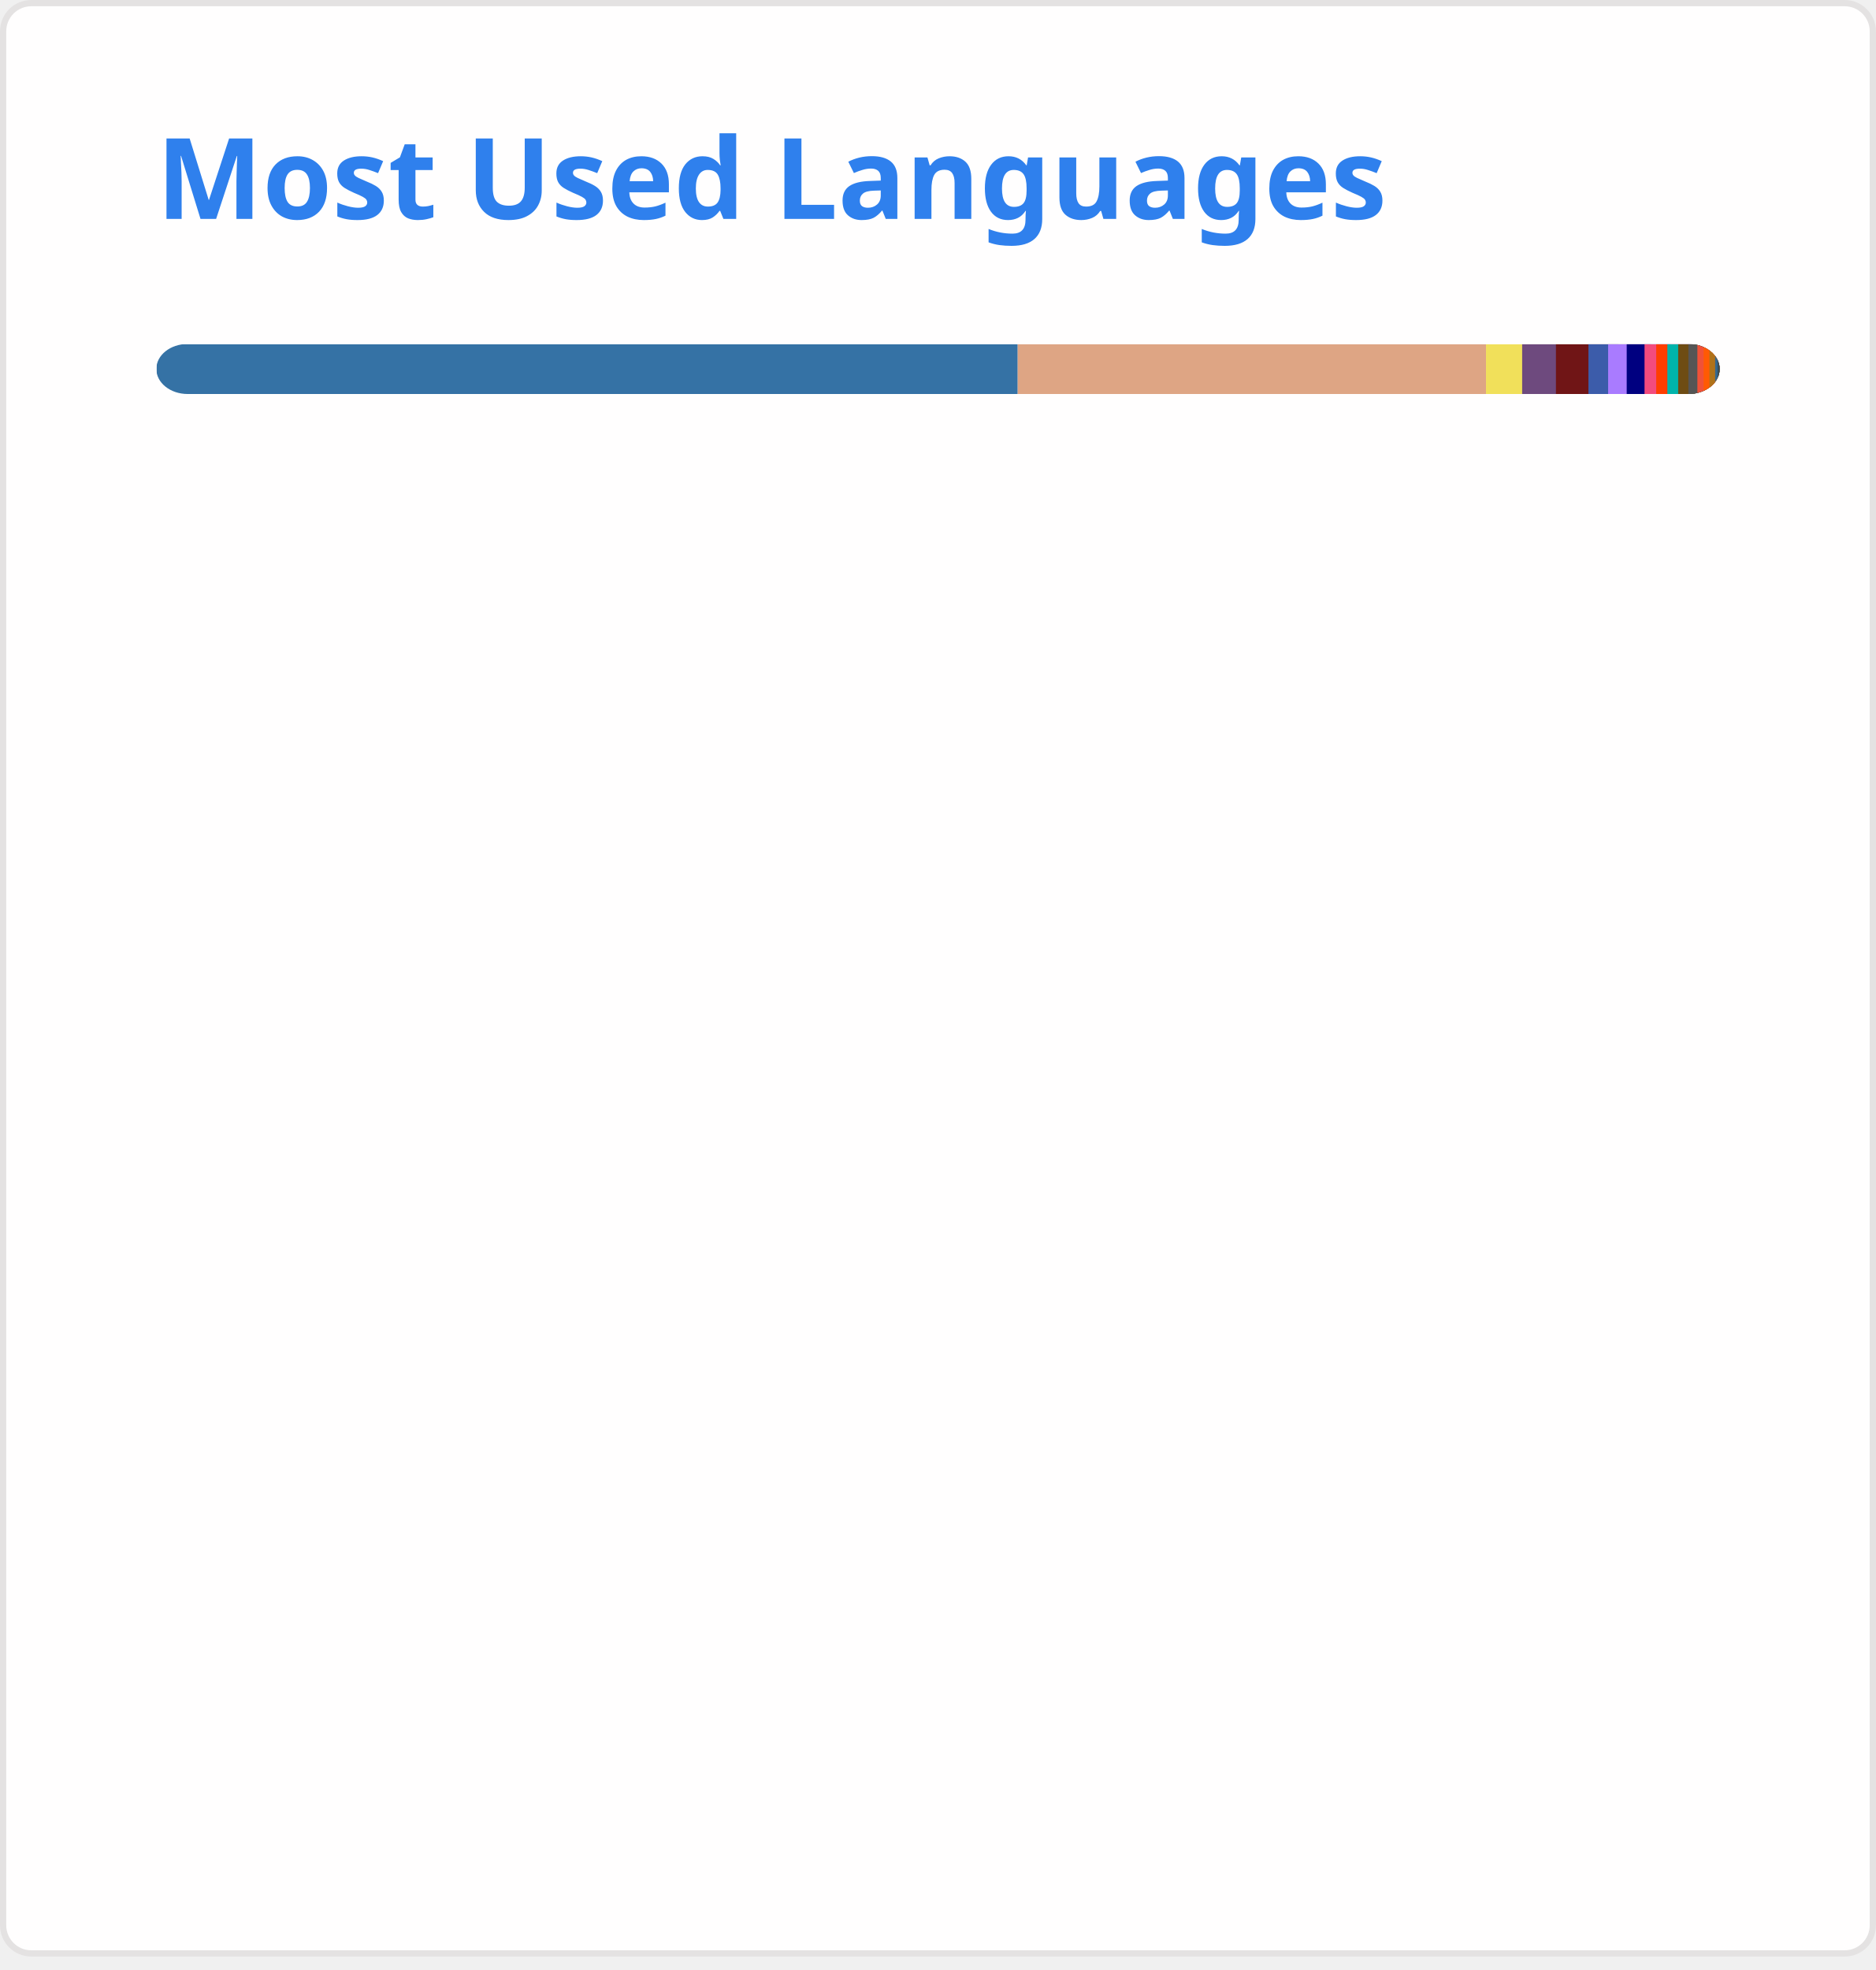
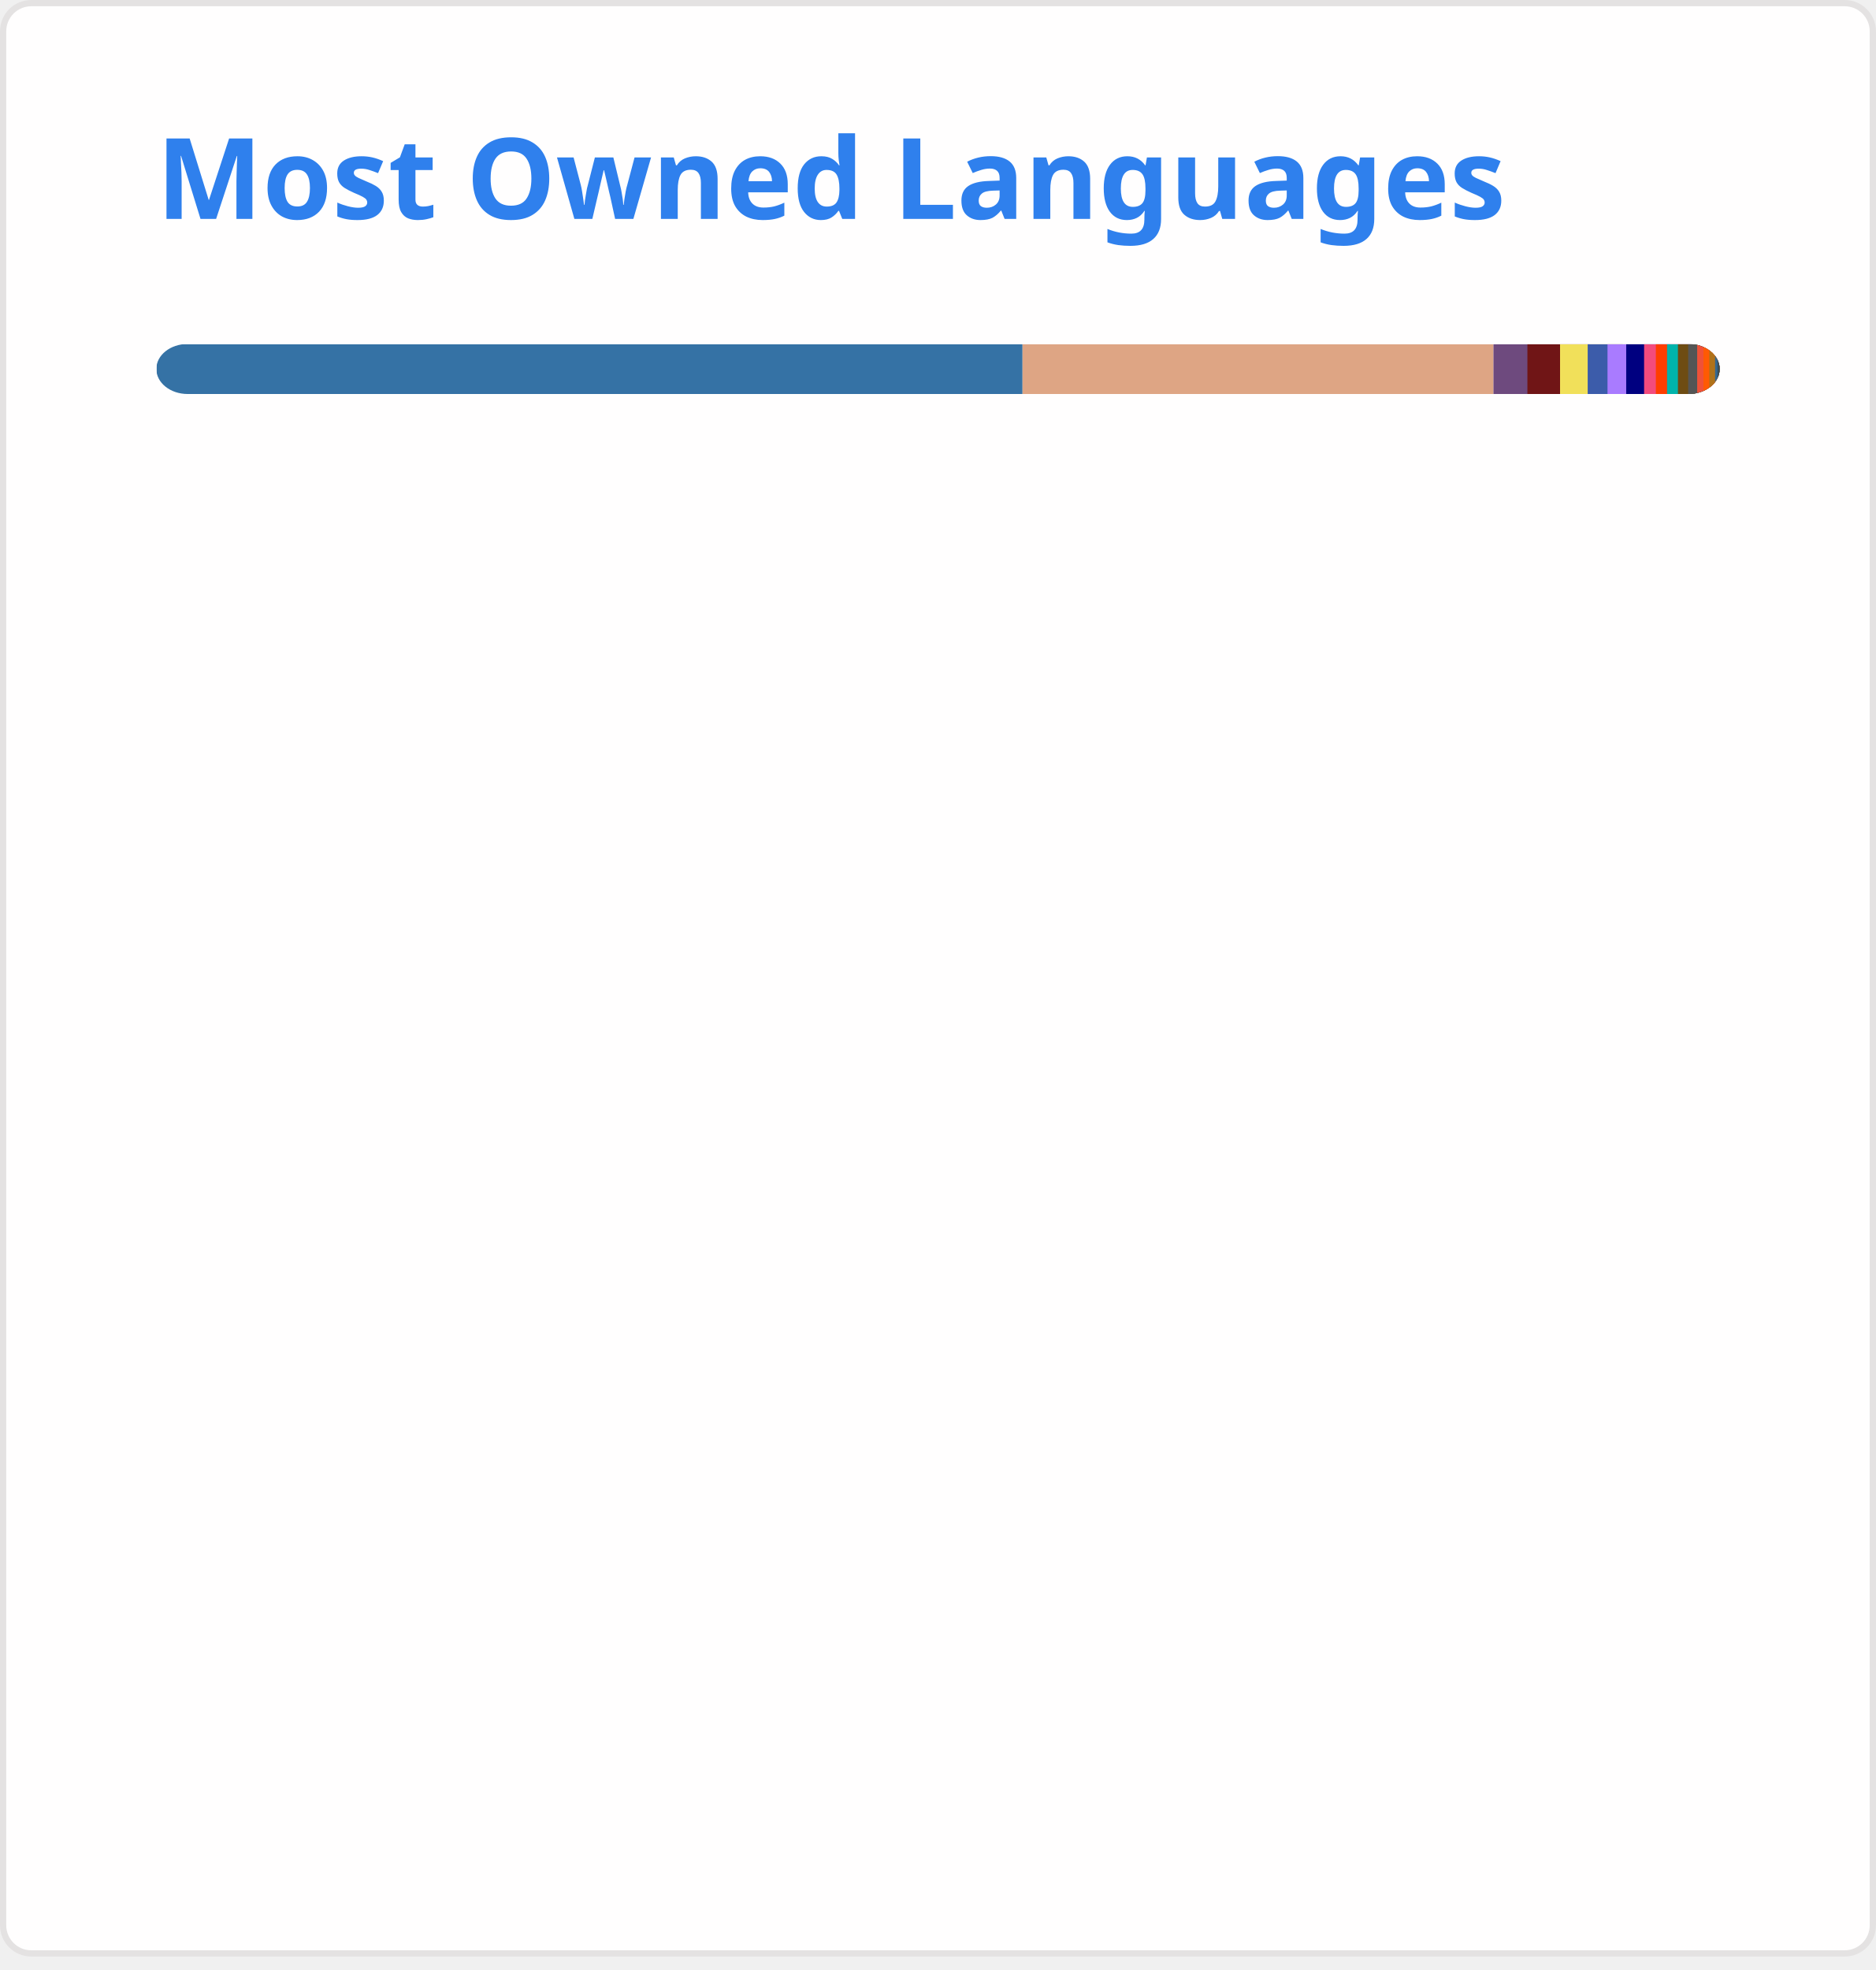
<svg xmlns="http://www.w3.org/2000/svg" width="300" height="315" viewBox="0 0 300 315" fill="none" role="img" aria-labelledby="descId">
  <style>
.header {
font: 600 18px 'Segoe UI', Ubuntu, Sans-Serif;
fill: #2f80ed;
animation: fadeInAnimation 0.8s ease-in-out forwards;
}
@supports(-moz-appearance: auto) {
/* Selector detects Firefox */
.header { font-size: 15.5px; }
}

@keyframes slideInAnimation {
from {
width: 0;
}
to {
width: calc(100%-100px);
}
}
@keyframes growWidthAnimation {
from {
width: 0;
}
to {
width: 100%;
}
}
.stat {
font: 600 14px 'Segoe UI', Ubuntu, "Helvetica Neue", Sans-Serif; fill: #434d58;
}
@supports(-moz-appearance: auto) {
/* Selector detects Firefox */
.stat { font-size:12px; }
}
.bold { font-weight: 700 }
.lang-name {
font: 400 11px "Segoe UI", Ubuntu, Sans-Serif;
fill: #434d58;
}
.stagger {
opacity: 0;
animation: fadeInAnimation 0.3s ease-in-out forwards;
}
#rect-mask rect{
animation: slideInAnimation 1s ease-in-out forwards;
}
.lang-progress{
animation: growWidthAnimation 0.6s ease-in-out forwards;
}



/* Animations */
@keyframes scaleInAnimation {
from {
transform: translate(-5px, 5px) scale(0);
}
to {
transform: translate(-5px, 5px) scale(1);
}
}
@keyframes fadeInAnimation {
from {
opacity: 0;
}
to {
opacity: 1;
}
}


</style>
  <rect data-testid="card-bg" x="0.5" y="0.5" rx="4.5" height="99%" stroke="#e4e2e2" width="299" fill="#fffefe" stroke-opacity="1" />
  <g data-testid="card-title" transform="translate(25, 35)">
    <g transform="translate(0, 0)">
-       <text x="0" y="0" class="header" data-testid="header">Most Used Languages</text>
+       <text x="0" y="0" class="header" data-testid="header">Most Owned Languages</text>
    </g>
  </g>
  <g data-testid="main-card-body" transform="translate(0, 55)">
    <svg data-testid="lang-items" x="25">
      <mask id="rect-mask">
        <rect x="0" y="0" width="250" height="8" fill="white" rx="5" />
      </mask>
-       <rect mask="url(#rect-mask)" data-testid="lang-progress" x="0" y="0" width="137.75" height="8" fill="#3572A5" />
-       <rect mask="url(#rect-mask)" data-testid="lang-progress" x="137.75" y="0" width="74.89" height="8" fill="#dea584" />
-       <rect mask="url(#rect-mask)" data-testid="lang-progress" x="212.64" y="0" width="15.78" height="8" fill="#f1e05a" />
-       <rect mask="url(#rect-mask)" data-testid="lang-progress" x="218.42" y="0" width="15.4" height="8" fill="#6e4a7e" />
-       <rect mask="url(#rect-mask)" data-testid="lang-progress" x="223.82" y="0" width="15.2" height="8" fill="#701516" />
-       <rect mask="url(#rect-mask)" data-testid="lang-progress" x="229.02" y="0" width="13.15" height="8" fill="#3c5caa" />
-       <rect mask="url(#rect-mask)" data-testid="lang-progress" x="232.17" y="0" width="12.97" height="8" fill="#A97BFF" />
-       <rect mask="url(#rect-mask)" data-testid="lang-progress" x="235.14" y="0" width="12.85" height="8" fill="#000080" />
-       <rect mask="url(#rect-mask)" data-testid="lang-progress" x="237.99" y="0" width="11.87" height="8" fill="#f34b7d" />
-       <rect mask="url(#rect-mask)" data-testid="lang-progress" x="239.86" y="0" width="11.78" height="8" fill="#ff3e00" />
-       <rect mask="url(#rect-mask)" data-testid="lang-progress" x="241.64" y="0" width="11.73" height="8" fill="#00B4AB" />
-       <rect mask="url(#rect-mask)" data-testid="lang-progress" x="243.37" y="0" width="11.63" height="8" fill="#6E4C13" />
-       <rect mask="url(#rect-mask)" data-testid="lang-progress" x="245" y="0" width="11.44" height="8" fill="#555555" />
-       <rect mask="url(#rect-mask)" data-testid="lang-progress" x="246.44" y="0" width="11" height="8" fill="#F05138" />
-       <rect mask="url(#rect-mask)" data-testid="lang-progress" x="247.44" y="0" width="10.93" height="8" fill="#ff5a03" />
-       <rect mask="url(#rect-mask)" data-testid="lang-progress" x="248.37" y="0" width="10.91" height="8" fill="#b07219" />
-       <rect mask="url(#rect-mask)" data-testid="lang-progress" x="249.28" y="0" width="10.39" height="8" fill="#336790" />
-       <rect mask="url(#rect-mask)" data-testid="lang-progress" x="249.67" y="0" width="10.33" height="8" fill="#384d54" />
+       <rect mask="url(#rect-mask)" data-testid="lang-progress" x="0" y="0" width="138.52" height="8" fill="#3572A5" />
+       <rect mask="url(#rect-mask)" data-testid="lang-progress" x="138.52" y="0" width="75.31" height="8" fill="#dea584" />
+       <rect mask="url(#rect-mask)" data-testid="lang-progress" x="213.83" y="0" width="15.43" height="8" fill="#6e4a7e" />
+       <rect mask="url(#rect-mask)" data-testid="lang-progress" x="219.26" y="0" width="15.22" height="8" fill="#701516" />
+       <rect mask="url(#rect-mask)" data-testid="lang-progress" x="224.48" y="0" width="14.42" height="8" fill="#f1e05a" />
+       <rect mask="url(#rect-mask)" data-testid="lang-progress" x="228.9" y="0" width="13.17" height="8" fill="#3c5caa" />
+       <rect mask="url(#rect-mask)" data-testid="lang-progress" x="232.07" y="0" width="12.99" height="8" fill="#A97BFF" />
+       <rect mask="url(#rect-mask)" data-testid="lang-progress" x="235.06" y="0" width="12.86" height="8" fill="#000080" />
+       <rect mask="url(#rect-mask)" data-testid="lang-progress" x="237.92" y="0" width="11.88" height="8" fill="#f34b7d" />
+       <rect mask="url(#rect-mask)" data-testid="lang-progress" x="239.8" y="0" width="11.79" height="8" fill="#ff3e00" />
+       <rect mask="url(#rect-mask)" data-testid="lang-progress" x="241.59" y="0" width="11.74" height="8" fill="#00B4AB" />
+       <rect mask="url(#rect-mask)" data-testid="lang-progress" x="243.33" y="0" width="11.64" height="8" fill="#6E4C13" />
+       <rect mask="url(#rect-mask)" data-testid="lang-progress" x="244.97" y="0" width="11.44" height="8" fill="#555555" />
+       <rect mask="url(#rect-mask)" data-testid="lang-progress" x="246.41" y="0" width="11" height="8" fill="#F05138" />
+       <rect mask="url(#rect-mask)" data-testid="lang-progress" x="247.41" y="0" width="10.94" height="8" fill="#ff5a03" />
+       <rect mask="url(#rect-mask)" data-testid="lang-progress" x="248.35" y="0" width="10.92" height="8" fill="#b07219" />
+       <rect mask="url(#rect-mask)" data-testid="lang-progress" x="249.27" y="0" width="10.39" height="8" fill="#336790" />
+       <rect mask="url(#rect-mask)" data-testid="lang-progress" x="249.66" y="0" width="10.33" height="8" fill="#384d54" />
      <g transform="translate(0, 25)">
        <g transform="translate(0, 0)">
          <g transform="translate(0, 0)">
            <g class="stagger" style="animation-delay: 450ms">
              <circle cx="5" cy="6" r="5" fill="#3572A5" />
              <text data-testid="lang-name" x="15" y="10" class="lang-name">
- Python 55.10%
+ Python 2.6 MB
</text>
            </g>
          </g>
          <g transform="translate(0, 25)">
            <g class="stagger" style="animation-delay: 600ms">
              <circle cx="5" cy="6" r="5" fill="#dea584" />
              <text data-testid="lang-name" x="15" y="10" class="lang-name">
- Rust 29.96%
+ Rust 1.4 MB
</text>
            </g>
          </g>
          <g transform="translate(0, 50)">
            <g class="stagger" style="animation-delay: 750ms">
-               <circle cx="5" cy="6" r="5" fill="#f1e05a" />
-               <text data-testid="lang-name" x="15" y="10" class="lang-name">
- JavaScript 2.31%
+               <circle cx="5" cy="6" r="5" fill="#6e4a7e" />
+               <text data-testid="lang-name" x="15" y="10" class="lang-name">
+ Elixir 103.3 KB
</text>
            </g>
          </g>
          <g transform="translate(0, 75)">
            <g class="stagger" style="animation-delay: 900ms">
-               <circle cx="5" cy="6" r="5" fill="#6e4a7e" />
-               <text data-testid="lang-name" x="15" y="10" class="lang-name">
- Elixir 2.16%
+               <circle cx="5" cy="6" r="5" fill="#701516" />
+               <text data-testid="lang-name" x="15" y="10" class="lang-name">
+ Ruby 99.5 KB
</text>
            </g>
          </g>
          <g transform="translate(0, 100)">
            <g class="stagger" style="animation-delay: 1050ms">
-               <circle cx="5" cy="6" r="5" fill="#701516" />
-               <text data-testid="lang-name" x="15" y="10" class="lang-name">
- Ruby 2.08%
+               <circle cx="5" cy="6" r="5" fill="#f1e05a" />
+               <text data-testid="lang-name" x="15" y="10" class="lang-name">
+ JavaScript 84.2 KB
</text>
            </g>
          </g>
          <g transform="translate(0, 125)">
            <g class="stagger" style="animation-delay: 1200ms">
              <circle cx="5" cy="6" r="5" fill="#3c5caa" />
              <text data-testid="lang-name" x="15" y="10" class="lang-name">
- Racket 1.26%
+ Racket 60.4 KB
</text>
            </g>
          </g>
          <g transform="translate(0, 150)">
            <g class="stagger" style="animation-delay: 1350ms">
              <circle cx="5" cy="6" r="5" fill="#A97BFF" />
              <text data-testid="lang-name" x="15" y="10" class="lang-name">
- Kotlin 1.19%
+ Kotlin 56.9 KB
</text>
            </g>
          </g>
          <g transform="translate(0, 175)">
            <g class="stagger" style="animation-delay: 1500ms">
              <circle cx="5" cy="6" r="5" fill="#000080" />
              <text data-testid="lang-name" x="15" y="10" class="lang-name">
- Lua 1.14%
+ Lua 54.5 KB
</text>
            </g>
          </g>
          <g transform="translate(0, 200)">
            <g class="stagger" style="animation-delay: 1650ms">
              <circle cx="5" cy="6" r="5" fill="#f34b7d" />
              <text data-testid="lang-name" x="15" y="10" class="lang-name">
- C++ 0.75%
+ C++ 35.9 KB
</text>
            </g>
          </g>
        </g>
        <g transform="translate(150, 0)">
          <g transform="translate(0, 0)">
            <g class="stagger" style="animation-delay: 450ms">
              <circle cx="5" cy="6" r="5" fill="#ff3e00" />
              <text data-testid="lang-name" x="15" y="10" class="lang-name">
- Svelte 0.71%
+ Svelte 34.2 KB
</text>
            </g>
          </g>
          <g transform="translate(0, 25)">
            <g class="stagger" style="animation-delay: 600ms">
              <circle cx="5" cy="6" r="5" fill="#00B4AB" />
              <text data-testid="lang-name" x="15" y="10" class="lang-name">
- Dart 0.69%
+ Dart 33.2 KB
</text>
            </g>
          </g>
          <g transform="translate(0, 50)">
            <g class="stagger" style="animation-delay: 750ms">
              <circle cx="5" cy="6" r="5" fill="#6E4C13" />
              <text data-testid="lang-name" x="15" y="10" class="lang-name">
- Assembly 0.65%
+ Assembly 31.1 KB
</text>
            </g>
          </g>
          <g transform="translate(0, 75)">
            <g class="stagger" style="animation-delay: 900ms">
              <circle cx="5" cy="6" r="5" fill="#555555" />
              <text data-testid="lang-name" x="15" y="10" class="lang-name">
- C 0.57%
+ C 27.5 KB
</text>
            </g>
          </g>
          <g transform="translate(0, 100)">
            <g class="stagger" style="animation-delay: 1050ms">
              <circle cx="5" cy="6" r="5" fill="#F05138" />
              <text data-testid="lang-name" x="15" y="10" class="lang-name">
- Swift 0.40%
+ Swift 19.1 KB
</text>
            </g>
          </g>
          <g transform="translate(0, 125)">
            <g class="stagger" style="animation-delay: 1200ms">
              <circle cx="5" cy="6" r="5" fill="#ff5a03" />
              <text data-testid="lang-name" x="15" y="10" class="lang-name">
- Astro 0.37%
+ Astro 17.8 KB
</text>
            </g>
          </g>
          <g transform="translate(0, 150)">
            <g class="stagger" style="animation-delay: 1350ms">
              <circle cx="5" cy="6" r="5" fill="#b07219" />
              <text data-testid="lang-name" x="15" y="10" class="lang-name">
- Java 0.36%
+ Java 17.5 KB
</text>
            </g>
          </g>
          <g transform="translate(0, 175)">
            <g class="stagger" style="animation-delay: 1500ms">
              <circle cx="5" cy="6" r="5" fill="#336790" />
              <text data-testid="lang-name" x="15" y="10" class="lang-name">
- PLpgSQL 0.16%
+ PLpgSQL 7.5 KB
</text>
            </g>
          </g>
          <g transform="translate(0, 200)">
            <g class="stagger" style="animation-delay: 1650ms">
              <circle cx="5" cy="6" r="5" fill="#384d54" />
              <text data-testid="lang-name" x="15" y="10" class="lang-name">
- Dockerfile 0.13%
+ Dockerfile 6.3 KB
</text>
            </g>
          </g>
        </g>
      </g>
    </svg>
  </g>
</svg>
